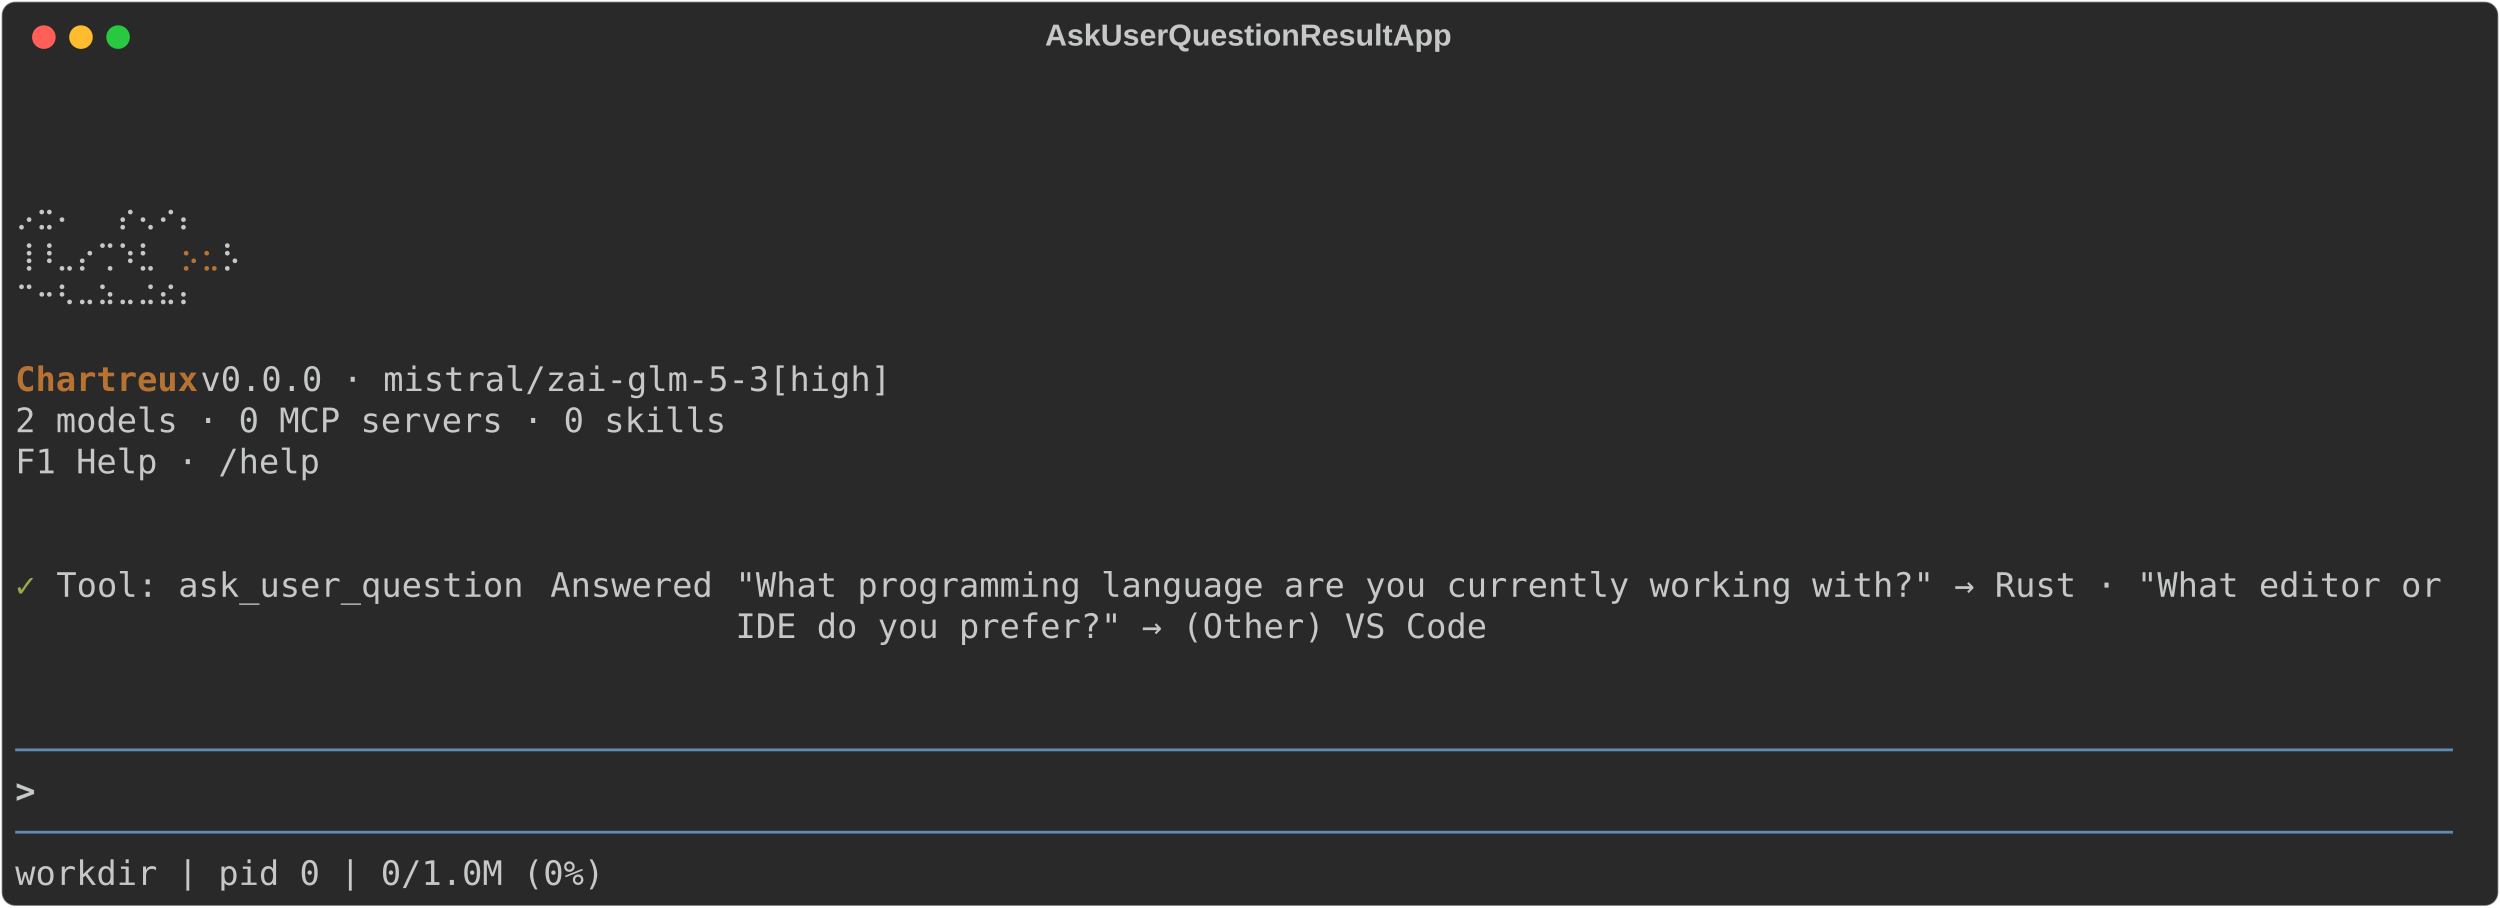
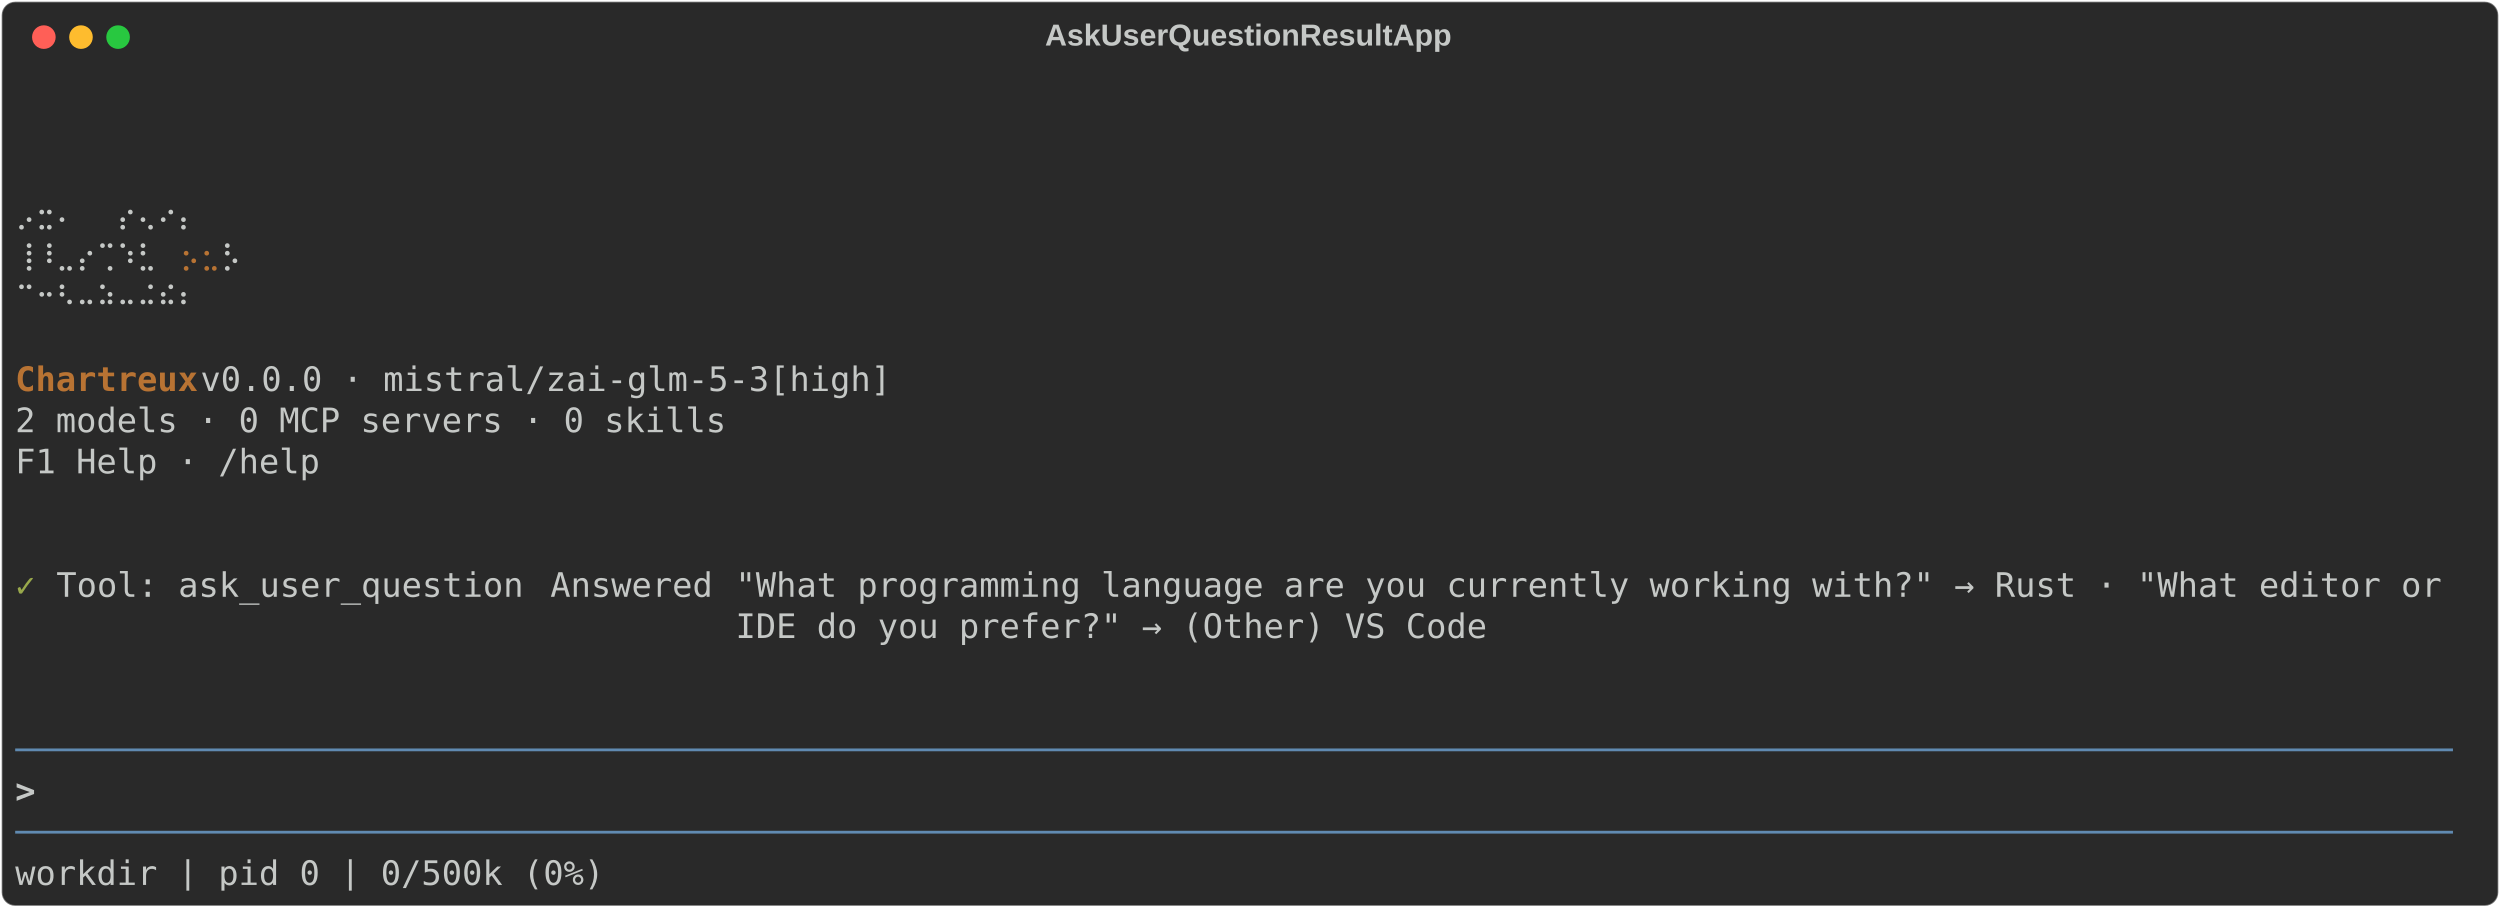
<svg xmlns="http://www.w3.org/2000/svg" class="rich-terminal" viewBox="0 0 1482 538.0">
  <style>

    @font-face {
        font-family: "Fira Code";
        src: local("FiraCode-Regular"),
                url("https://cdnjs.cloudflare.com/ajax/libs/firacode/6.2.0/woff2/FiraCode-Regular.woff2") format("woff2"),
                url("https://cdnjs.cloudflare.com/ajax/libs/firacode/6.2.0/woff/FiraCode-Regular.woff") format("woff");
        font-style: normal;
        font-weight: 400;
    }
    @font-face {
        font-family: "Fira Code";
        src: local("FiraCode-Bold"),
                url("https://cdnjs.cloudflare.com/ajax/libs/firacode/6.2.0/woff2/FiraCode-Bold.woff2") format("woff2"),
                url("https://cdnjs.cloudflare.com/ajax/libs/firacode/6.2.0/woff/FiraCode-Bold.woff") format("woff");
        font-style: bold;
        font-weight: 700;
    }

    .terminal-matrix {
        font-family: Fira Code, monospace;
        font-size: 20px;
        line-height: 24.4px;
        font-variant-east-asian: full-width;
    }

    .terminal-title {
        font-size: 18px;
        font-weight: bold;
        font-family: arial;
    }

    .terminal-r1 { fill: #c5c8c6 }
.terminal-r2 { fill: #b87333 }
.terminal-r3 { fill: #b87333;font-weight: bold }
.terminal-r4 { fill: #98a84b }
.terminal-r5 { fill: #608ab1 }
.terminal-r6 { fill: #c5c8c6;font-weight: bold }
    </style>
  <defs>
    <clipPath id="terminal-clip-terminal">
      <rect x="0" y="0" width="1463.0" height="487.0" />
    </clipPath>
    <clipPath id="terminal-line-0">
      <rect x="0" y="1.5" width="1464" height="24.65" />
    </clipPath>
    <clipPath id="terminal-line-1">
      <rect x="0" y="25.9" width="1464" height="24.65" />
    </clipPath>
    <clipPath id="terminal-line-2">
      <rect x="0" y="50.3" width="1464" height="24.65" />
    </clipPath>
    <clipPath id="terminal-line-3">
      <rect x="0" y="74.7" width="1464" height="24.65" />
    </clipPath>
    <clipPath id="terminal-line-4">
      <rect x="0" y="99.1" width="1464" height="24.65" />
    </clipPath>
    <clipPath id="terminal-line-5">
      <rect x="0" y="123.5" width="1464" height="24.65" />
    </clipPath>
    <clipPath id="terminal-line-6">
      <rect x="0" y="147.9" width="1464" height="24.65" />
    </clipPath>
    <clipPath id="terminal-line-7">
      <rect x="0" y="172.3" width="1464" height="24.65" />
    </clipPath>
    <clipPath id="terminal-line-8">
      <rect x="0" y="196.7" width="1464" height="24.65" />
    </clipPath>
    <clipPath id="terminal-line-9">
      <rect x="0" y="221.1" width="1464" height="24.65" />
    </clipPath>
    <clipPath id="terminal-line-10">
      <rect x="0" y="245.5" width="1464" height="24.65" />
    </clipPath>
    <clipPath id="terminal-line-11">
      <rect x="0" y="269.9" width="1464" height="24.65" />
    </clipPath>
    <clipPath id="terminal-line-12">
      <rect x="0" y="294.3" width="1464" height="24.65" />
    </clipPath>
    <clipPath id="terminal-line-13">
      <rect x="0" y="318.7" width="1464" height="24.65" />
    </clipPath>
    <clipPath id="terminal-line-14">
      <rect x="0" y="343.1" width="1464" height="24.65" />
    </clipPath>
    <clipPath id="terminal-line-15">
      <rect x="0" y="367.5" width="1464" height="24.65" />
    </clipPath>
    <clipPath id="terminal-line-16">
      <rect x="0" y="391.9" width="1464" height="24.65" />
    </clipPath>
    <clipPath id="terminal-line-17">
      <rect x="0" y="416.3" width="1464" height="24.65" />
    </clipPath>
    <clipPath id="terminal-line-18">
      <rect x="0" y="440.7" width="1464" height="24.65" />
    </clipPath>
  </defs>
  <rect fill="#292929" stroke="rgba(255,255,255,0.35)" stroke-width="1" x="1" y="1" width="1480" height="536" rx="8" />
  <text class="terminal-title" fill="#c5c8c6" text-anchor="middle" x="740" y="27">AskUserQuestionResultApp</text>
  <g transform="translate(26,22)">
    <circle cx="0" cy="0" r="7" fill="#ff5f57" />
    <circle cx="22" cy="0" r="7" fill="#febc2e" />
    <circle cx="44" cy="0" r="7" fill="#28c840" />
  </g>
  <g transform="translate(9, 41)" clip-path="url(#terminal-clip-terminal)">
    <g class="terminal-matrix">
      <text class="terminal-r1" x="1464" y="20" textLength="12.2" clip-path="url(#terminal-line-0)">
</text>
      <text class="terminal-r1" x="1464" y="44.4" textLength="12.2" clip-path="url(#terminal-line-1)">
</text>
      <text class="terminal-r1" x="1464" y="68.8" textLength="12.2" clip-path="url(#terminal-line-2)">
</text>
      <text class="terminal-r1" x="0" y="93.2" textLength="134.2" clip-path="url(#terminal-line-3)">  ⡠⣒⠄  ⡔⢄⠔⡄</text>
      <text class="terminal-r1" x="1464" y="93.2" textLength="12.2" clip-path="url(#terminal-line-3)">
</text>
      <text class="terminal-r1" x="0" y="117.6" textLength="97.6" clip-path="url(#terminal-line-4)"> ⢸⠸⣀⡔⢉⠱⣃</text>
      <text class="terminal-r2" x="97.6" y="117.6" textLength="12.2" clip-path="url(#terminal-line-4)">⡢</text>
      <text class="terminal-r2" x="109.8" y="117.6" textLength="12.2" clip-path="url(#terminal-line-4)">⣂</text>
      <text class="terminal-r1" x="122" y="117.6" textLength="12.2" clip-path="url(#terminal-line-4)">⡣</text>
      <text class="terminal-r1" x="1464" y="117.6" textLength="12.2" clip-path="url(#terminal-line-4)">
</text>
      <text class="terminal-r1" x="0" y="142" textLength="134.2" clip-path="url(#terminal-line-5)">  ⠉⠒⠣⠤⠵⠤⠬⠮⠆</text>
      <text class="terminal-r1" x="1464" y="142" textLength="12.2" clip-path="url(#terminal-line-5)">
</text>
      <text class="terminal-r1" x="1464" y="166.4" textLength="12.2" clip-path="url(#terminal-line-6)">
</text>
      <text class="terminal-r3" x="0" y="190.8" textLength="109.8" clip-path="url(#terminal-line-7)">Chartreux</text>
      <text class="terminal-r1" x="109.8" y="190.8" textLength="427" clip-path="url(#terminal-line-7)"> v0.0.0 · mistral/zai-glm-5-3[high]</text>
      <text class="terminal-r1" x="1464" y="190.8" textLength="12.2" clip-path="url(#terminal-line-7)">
</text>
      <text class="terminal-r1" x="0" y="215.2" textLength="427" clip-path="url(#terminal-line-8)">2 models · 0 MCP servers · 0 skills</text>
      <text class="terminal-r1" x="1464" y="215.2" textLength="12.2" clip-path="url(#terminal-line-8)">
</text>
      <text class="terminal-r1" x="0" y="239.6" textLength="183" clip-path="url(#terminal-line-9)">F1 Help · /help</text>
      <text class="terminal-r1" x="1464" y="239.6" textLength="12.2" clip-path="url(#terminal-line-9)">
</text>
      <text class="terminal-r1" x="1464" y="264" textLength="12.2" clip-path="url(#terminal-line-10)">
</text>
      <text class="terminal-r1" x="1464" y="288.4" textLength="12.2" clip-path="url(#terminal-line-11)">
</text>
      <text class="terminal-r4" x="0" y="312.8" textLength="12.2" clip-path="url(#terminal-line-12)">✓</text>
      <text class="terminal-r1" x="24.4" y="312.8" textLength="280.6" clip-path="url(#terminal-line-12)">Tool: ask_user_question</text>
      <text class="terminal-r1" x="317.2" y="312.8" textLength="97.6" clip-path="url(#terminal-line-12)">Answered</text>
      <text class="terminal-r1" x="427" y="312.8" textLength="1024.8" clip-path="url(#terminal-line-12)">"What programming language are you currently working with?" → Rust · "What editor or</text>
      <text class="terminal-r1" x="1464" y="312.8" textLength="12.2" clip-path="url(#terminal-line-12)">
</text>
      <text class="terminal-r1" x="427" y="337.2" textLength="451.4" clip-path="url(#terminal-line-13)">IDE do you prefer?" → (Other) VS Code</text>
      <text class="terminal-r1" x="1464" y="337.2" textLength="12.2" clip-path="url(#terminal-line-13)">
</text>
      <text class="terminal-r1" x="1464" y="361.6" textLength="12.2" clip-path="url(#terminal-line-14)">
</text>
      <text class="terminal-r1" x="1464" y="386" textLength="12.2" clip-path="url(#terminal-line-15)">
</text>
      <text class="terminal-r5" x="0" y="410.4" textLength="1464" clip-path="url(#terminal-line-16)">────────────────────────────────────────────────────────────────────────────────────────────────────────────────────────</text>
      <text class="terminal-r1" x="1464" y="410.4" textLength="12.2" clip-path="url(#terminal-line-16)">
</text>
      <text class="terminal-r6" x="0" y="434.8" textLength="12.2" clip-path="url(#terminal-line-17)">&gt;</text>
      <text class="terminal-r1" x="1464" y="434.8" textLength="12.2" clip-path="url(#terminal-line-17)">
</text>
      <text class="terminal-r5" x="0" y="459.2" textLength="1464" clip-path="url(#terminal-line-18)">────────────────────────────────────────────────────────────────────────────────────────────────────────────────────────</text>
      <text class="terminal-r1" x="1464" y="459.2" textLength="12.2" clip-path="url(#terminal-line-18)">
</text>
-       <text class="terminal-r1" x="0" y="483.6" textLength="353.8" clip-path="url(#terminal-line-19)">workdir | pid 0 | 0/1.0M (0%)</text>
+       <text class="terminal-r1" x="0" y="483.6" textLength="353.8" clip-path="url(#terminal-line-19)">workdir | pid 0 | 0/500k (0%)</text>
    </g>
  </g>
</svg>
